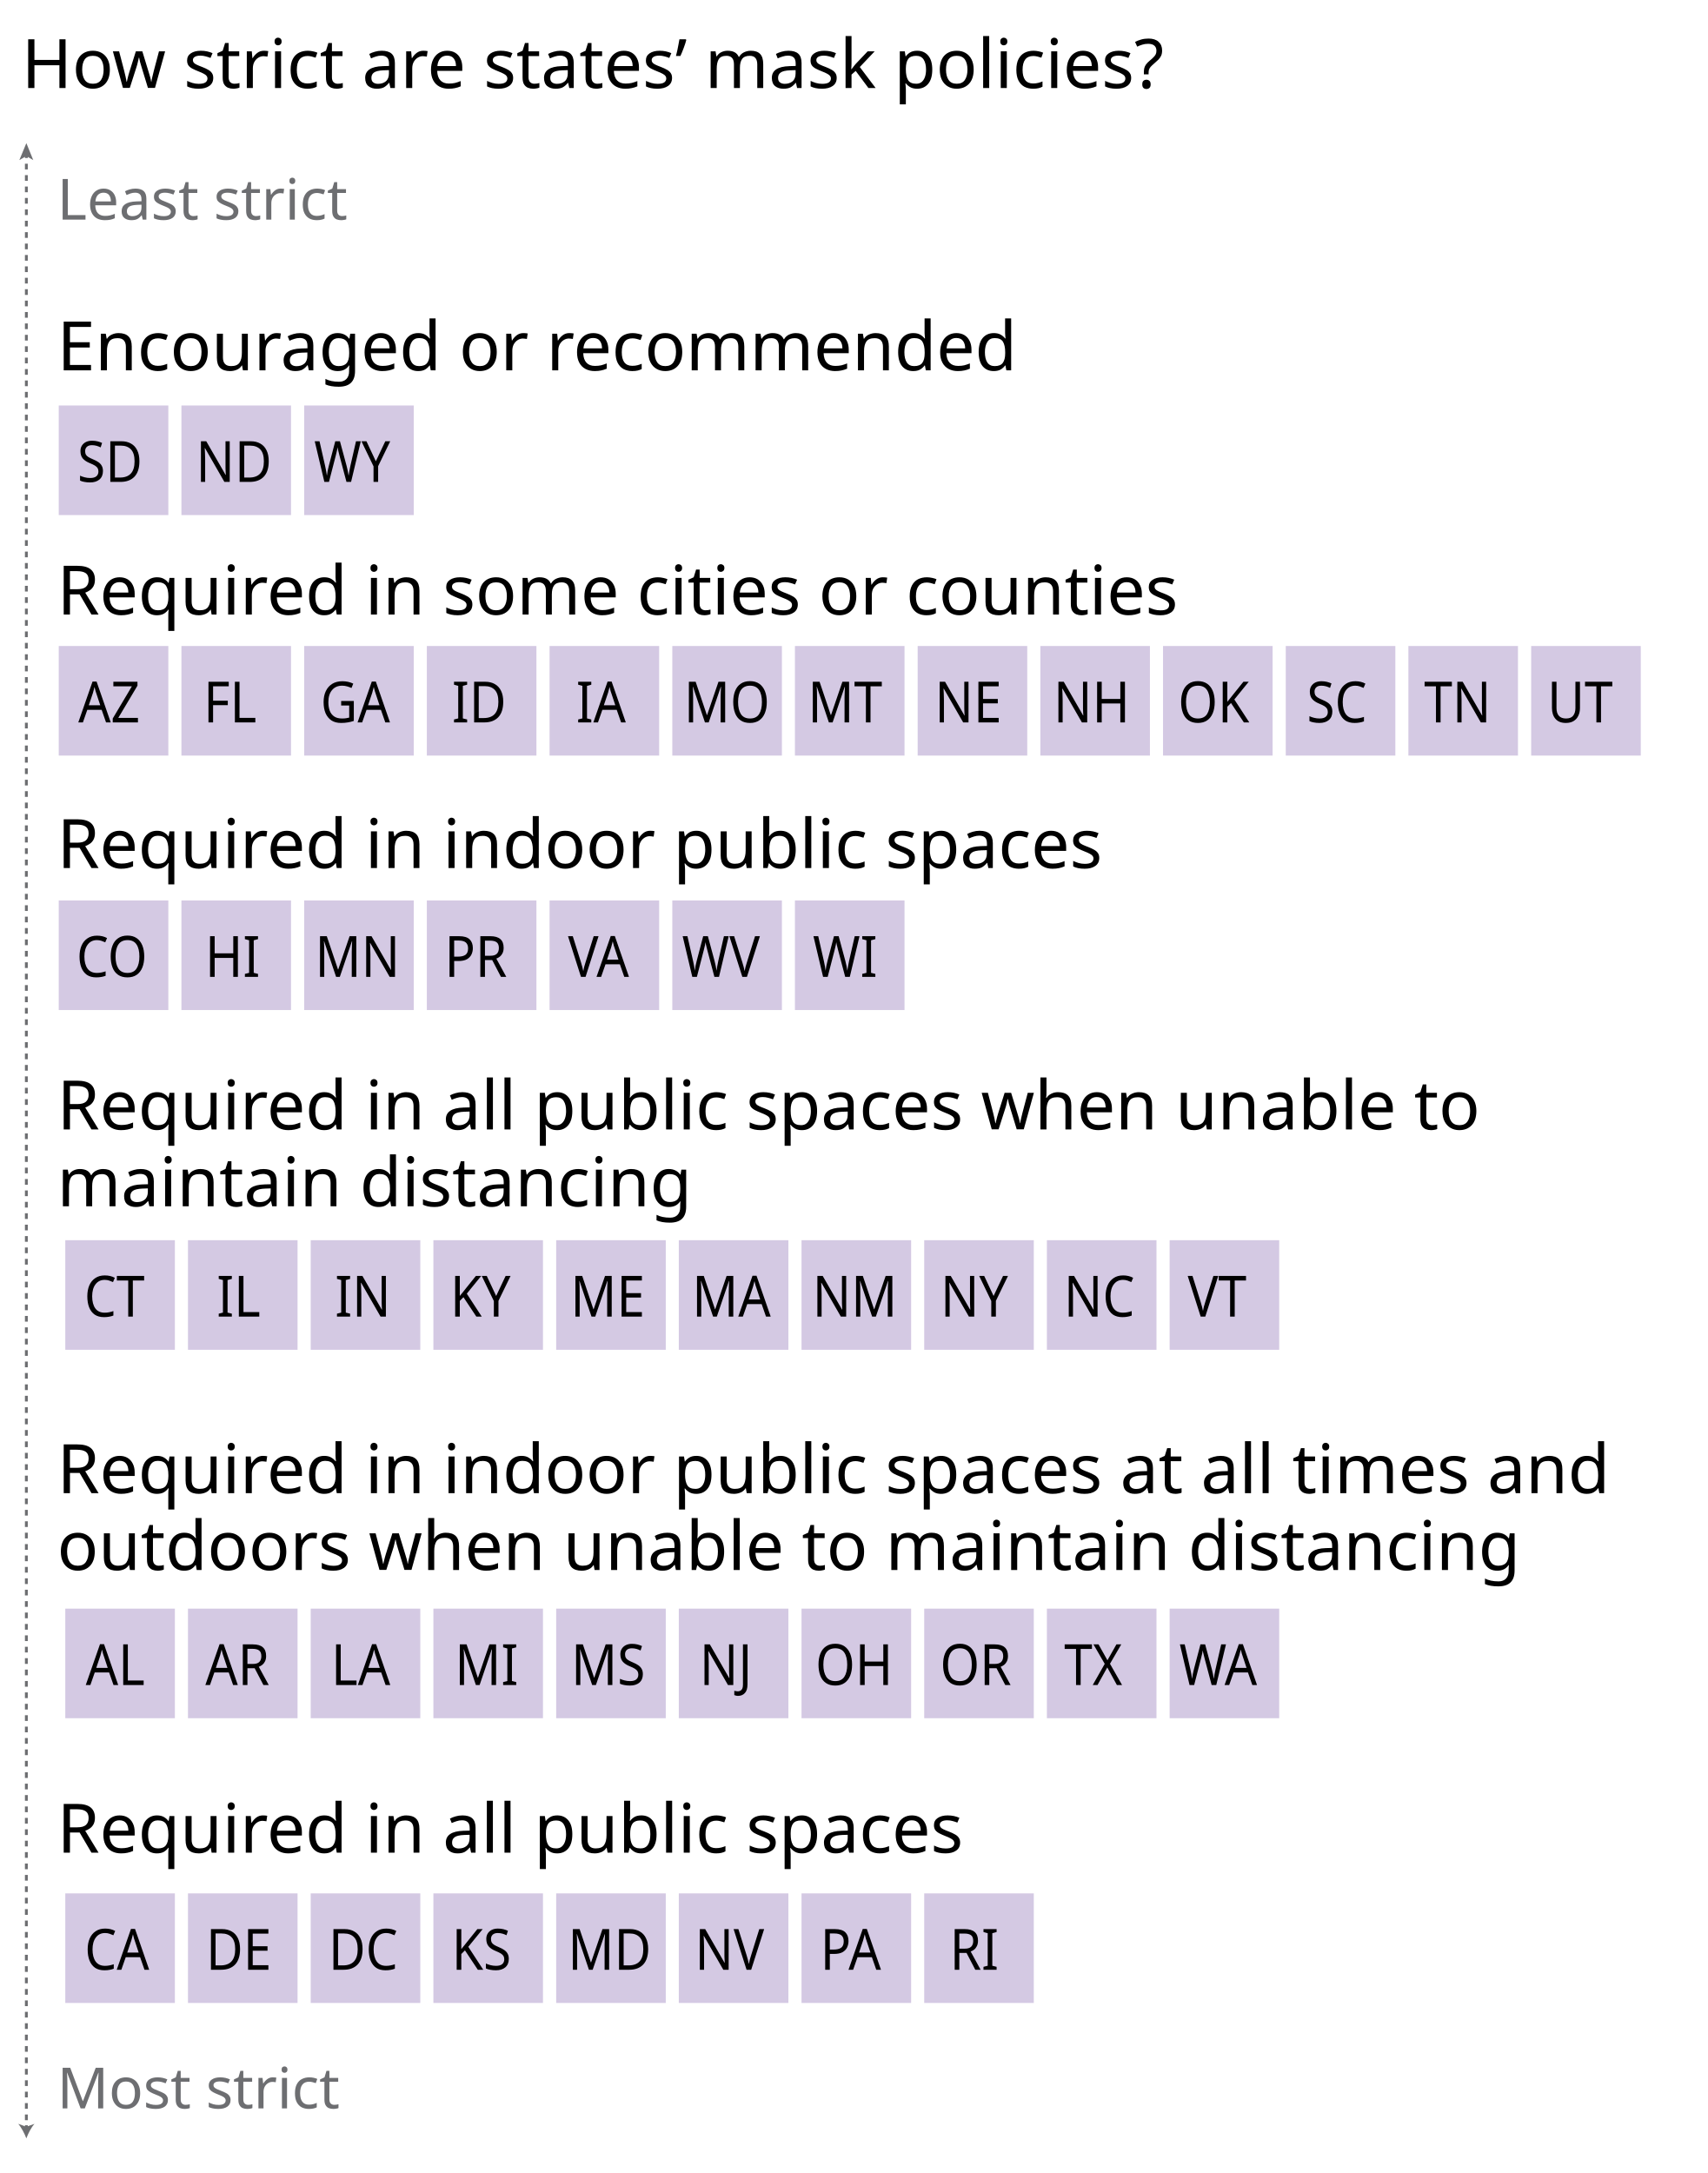
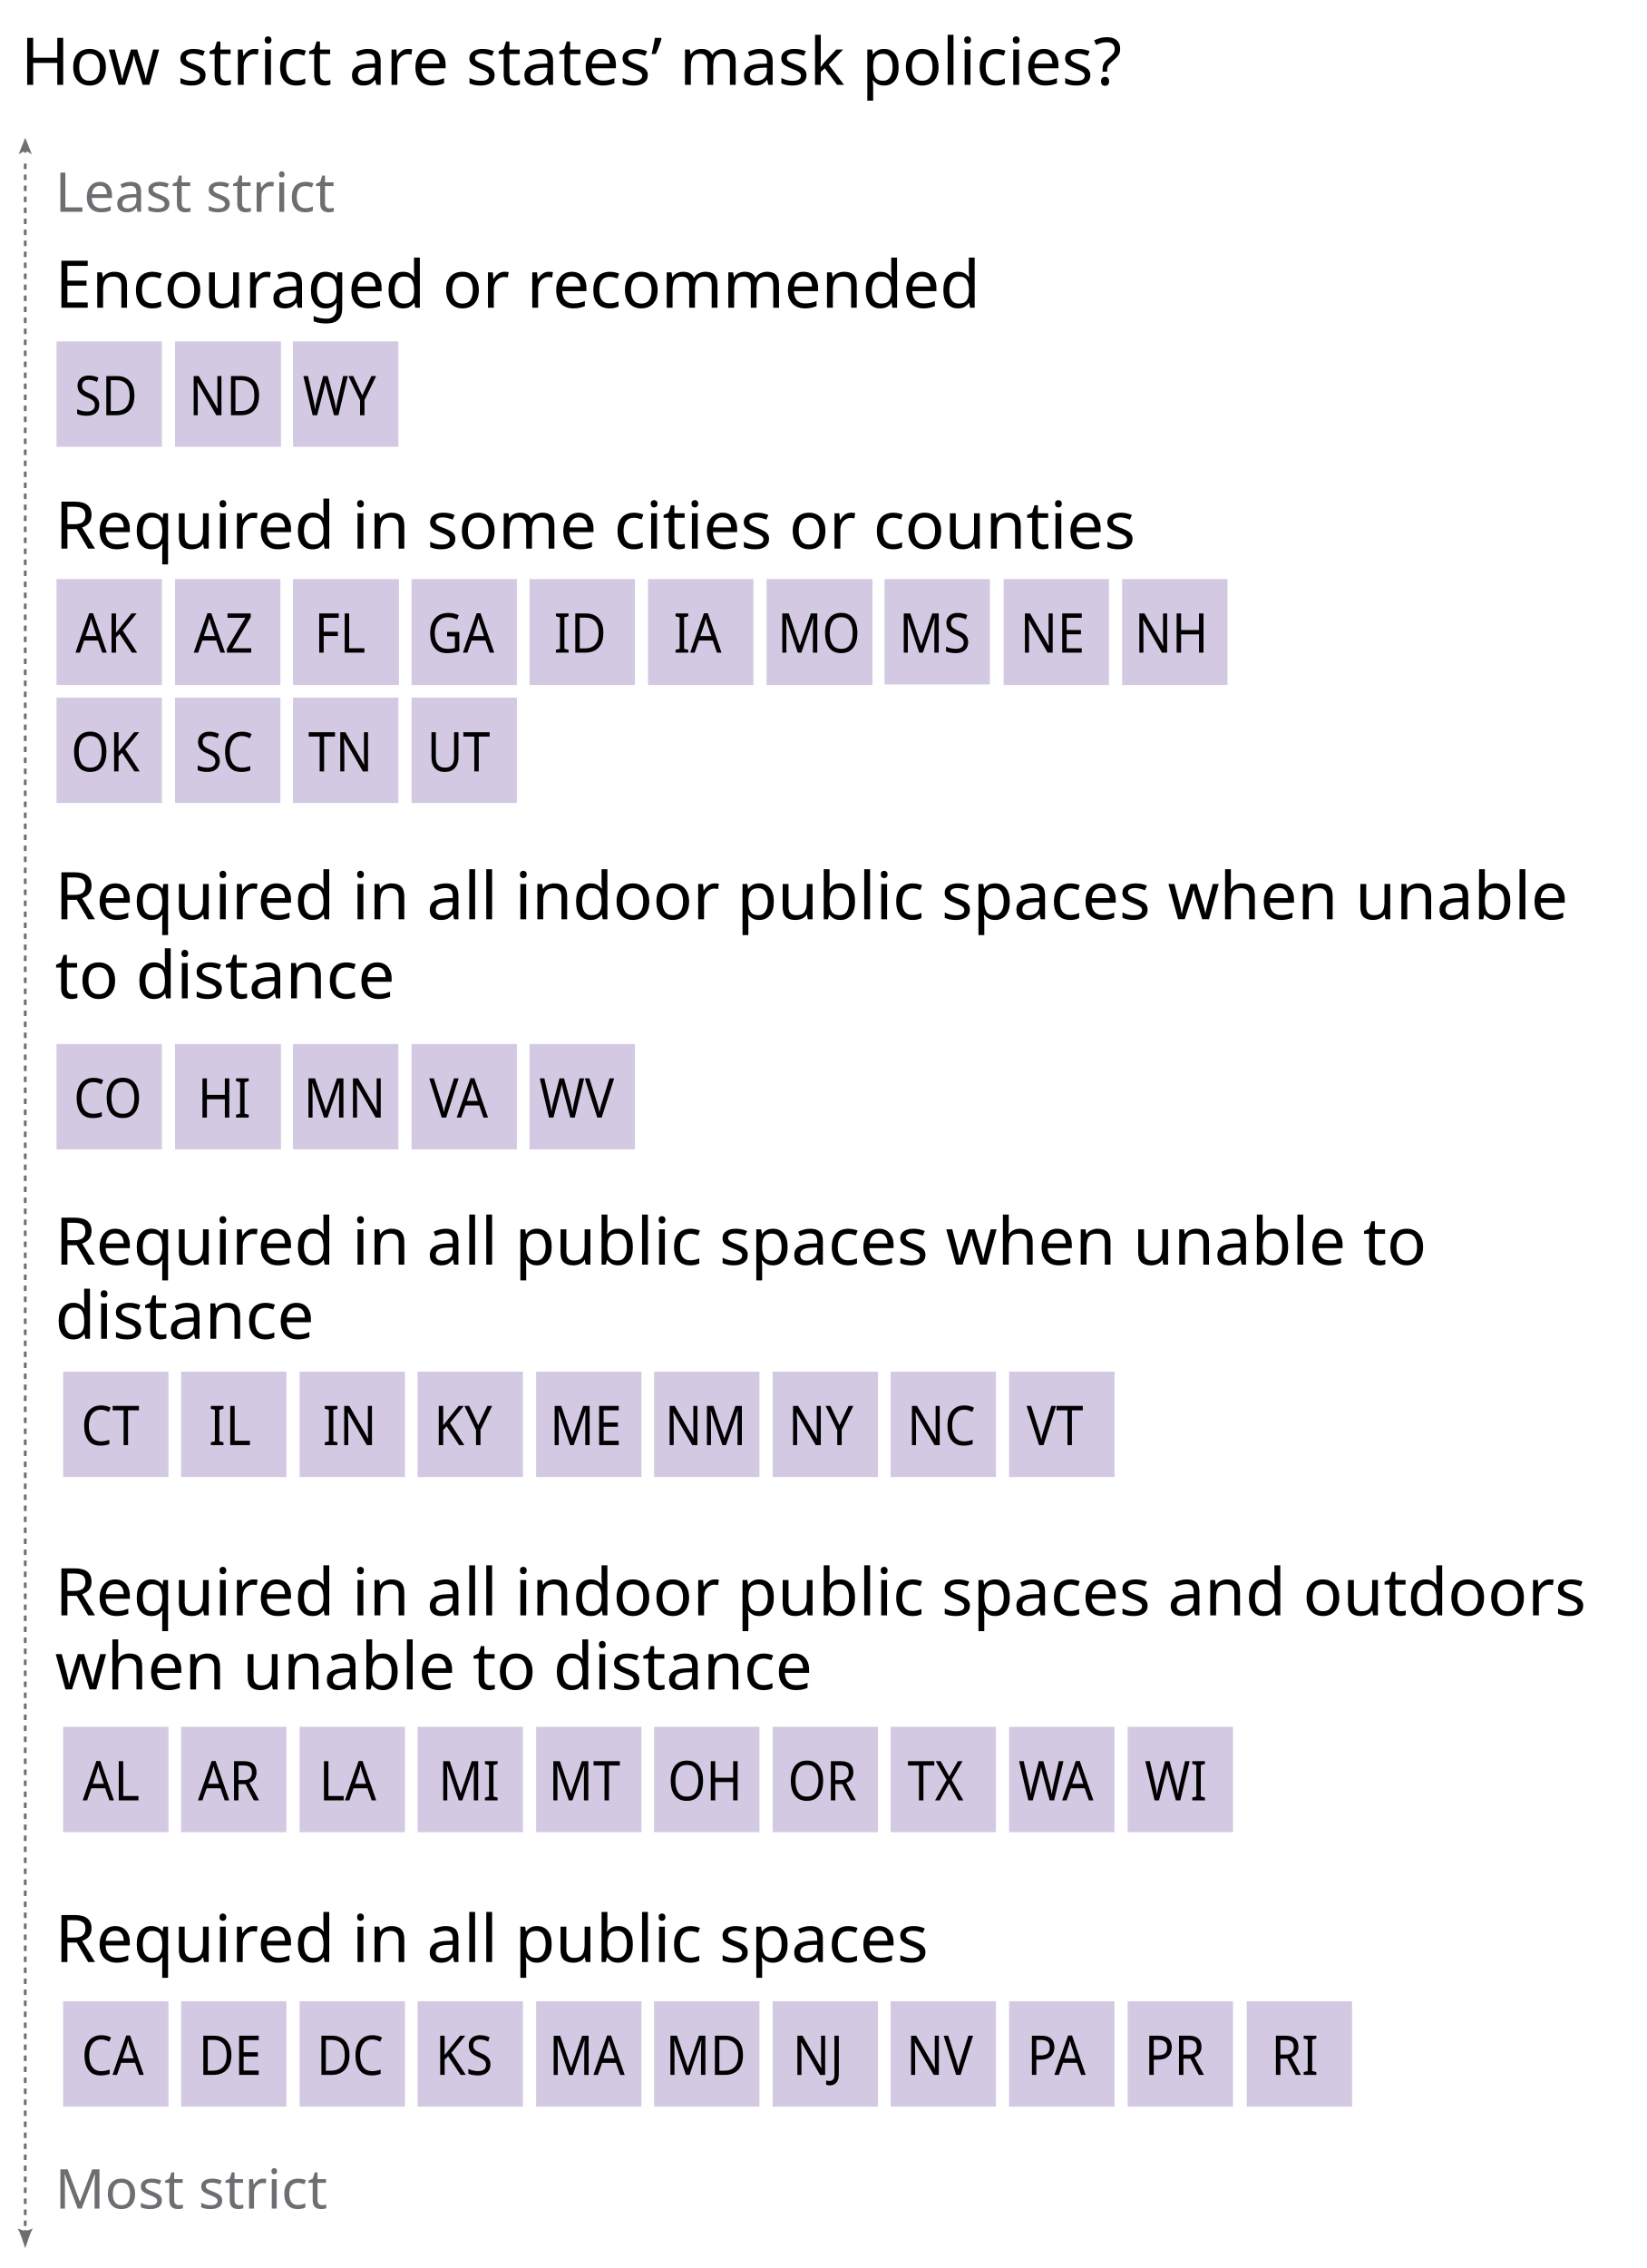
- <svg xmlns="http://www.w3.org/2000/svg" viewBox="0 0 300 381.72">
-   <style>.K{font-size:10px}.L{fill:#d4c9e3}.M{font-family:IBMPlexSerif-Bold}.N{font-size:12px}.O{font-family:IBMPlexSerif}.P{fill:#6d6e71}.Q{font-family:IBMPlexSerif-Light}</style>
-   <text transform="translate(3.796 15.461)" font-family="IBMPlexSerif-SemiBold" class="N">How strict are states’ mask policies?</text>
+ <svg xmlns="http://www.w3.org/2000/svg" viewBox="0 0 300 413.2">
+   <style>.L{font-size:10px}.M{fill:#d4c9e3}.N{font-family:IBMPlexSerif-Bold}.O{font-size:12px}.P{font-family:IBMPlexSerif}.Q{fill:#6d6e71}.R{font-family:IBMPlexSerif-Light}</style>
+   <text transform="translate(3.796 15.461)" font-family="IBMPlexSerif-SemiBold" class="O">How strict are states’ mask policies?</text>
  <g fill="none" stroke="#6d6e71" stroke-width=".5" stroke-miterlimit="10">
-     <path d="M4.63 27.26v.5" />
-     <path d="M4.63 28.76v344.07" stroke-dasharray="1.002,1.002" />
-     <path d="M4.63 373.33v.5" />
+     <path d="M4.6 27.3v.5" />
+     <path d="M4.6,29.8v377.1" stroke-dasharray="1.002,1.002" />
+     <path d="M4.6 406.3v.5" />
  </g>
-   <g class="P">
-     <path d="M4.63 25.14L3.4 28.12l1.22-.7 1.22.7zm0 350.5c-.32-.85-.86-1.9-1.43-2.56l1.43.52 1.43-.52c-.58.65-1.12 1.7-1.43 2.56z" />
-     <text transform="translate(10.036 38.584)" class="K Q">Least strict</text>
-     <text transform="translate(10.036 370.371)" class="K Q">Most strict</text>
-   </g>
-   <text transform="translate(10.035 65.06)" class="N O">Encouraged or recommended</text>
-   <text transform="translate(10.036 107.954)" class="N O">Required in some cities or counties</text>
-   <text transform="translate(10.035 152.483)" class="N O">Required in indoor public spaces</text>
-   <text>
-     <tspan x="10.036" y="198.402" class="N O">Required in all public spaces when unable to </tspan>
-     <tspan y="211.902" x="10.036" class="N O">maintain distancing</tspan>
-     <tspan x="10.035" y="262.293" class="N O">Required in indoor public spaces at all times and</tspan>
-     <tspan y="275.793" x="10.035" class="N O">outdoors when unable to maintain distancing</tspan>
+   <path d="M4.6 25.1l-1.2 3 1.2-.7 1.2.7-1.2-3zm0 384.5c-.3-.9-.9-2.9-1.4-3.6l1.4.5L6 406c-.5.7-1.1 2.8-1.4 3.6z" class="Q" />
+   <text transform="translate(10.036 38.584)" class="L Q R">Least strict</text>
+   <text transform="translate(10.036 402.374)" class="L Q R">Most strict</text>
+   <text transform="translate(10.035 56.059)" class="O P">Encouraged or recommended</text>
+   <text transform="translate(10.036 99.953)" class="O P">Required in some cities or counties</text>
+   <text enable-background="new">
+     <tspan x="10.035" y="167.484" class="O P">Required in all indoor public spaces when unable</tspan>
+     <tspan y="181.884" x="10.035" class="O P">to distance</tspan>
  </text>
-   <text transform="translate(10.035 325.45)" class="N O">Required in all public spaces</text>
-   <path d="M10.32 71.23h19.25v19.25H10.32z" class="L" />
-   <text transform="matrix(.894 0 0 1 13.6013 84.6543)" class="K M">SD</text>
-   <path d="M31.87 71.23h19.25v19.25H31.87z" class="L" />
-   <text transform="matrix(.894 0 0 1 34.4313 84.6543)" class="K M">ND</text>
-   <path d="M53.43 71.23h19.25v19.25H53.43z" class="L" />
-   <text transform="matrix(.894 0 0 1 55.1763 84.6543)" class="K M">WY</text>
-   <path d="M10.32 113.48h19.25v19.25H10.32z" class="L" />
-   <text transform="matrix(.894 0 0 1 13.7537 126.9028)" class="K M">AZ</text>
-   <path d="M31.87 113.48h19.25v19.25H31.87z" class="L" />
-   <text transform="matrix(.894 0 0 1 35.7546 126.9028)" class="K M">FL</text>
-   <path d="M53.43 113.48h19.25v19.25H53.43z" class="L" />
-   <text transform="matrix(.894 0 0 1 56.2984 126.9028)" class="K M">GA</text>
-   <path d="M74.98 113.48h19.25v19.25H74.98z" class="L" />
-   <text transform="matrix(.894 0 0 1 79.3901 126.9028)" class="K M">ID</text>
-   <path d="M96.54 113.48h19.25v19.25H96.54z" class="L" />
-   <text transform="matrix(.894 0 0 1 101.1991 126.9028)" class="K M">IA</text>
-   <path d="M118.1 113.48h19.25v19.25H118.1z" class="L" />
-   <text transform="matrix(.894 0 0 1 120.1472 126.9028)" class="K M">MO</text>
-   <path d="M139.64 113.48h19.25v19.25h-19.25z" class="L" />
-   <text transform="matrix(.894 0 0 1 141.9155 126.9028)" class="K M">MT</text>
-   <path d="M161.2 113.48h19.25v19.25H161.2z" class="L" />
-   <text transform="matrix(.894 0 0 1 164.2074 126.9028)" class="K M">NE</text>
-   <path d="M182.75 113.48H202v19.25h-19.25z" class="L" />
-   <text transform="matrix(.894 0 0 1 185.0594 126.9028)" class="K M">NH</text>
-   <path d="M204.3 113.48h19.25v19.25H204.3z" class="L" />
-   <text transform="matrix(.894 0 0 1 206.9402 126.9028)" class="K M">OK</text>
-   <path d="M225.86 113.48h19.25v19.25h-19.25z" class="L" />
-   <text transform="matrix(.894 0 0 1 229.5582 126.9028)" class="K M">SC</text>
-   <path d="M247.4 113.48h19.25v19.25H247.4z" class="L" />
-   <text transform="matrix(.894 0 0 1 250.1647 126.9028)" class="K M">TN</text>
-   <path d="M268.97 113.48h19.25v19.25h-19.25z" class="L" />
-   <text transform="matrix(.894 0 0 1 271.8126 126.9028)" class="K M">UT</text>
-   <path d="M10.32 158.18h19.25v19.25H10.32z" class="L" />
-   <text transform="matrix(.894 0 0 1 13.427 171.5969)" class="K M">CO</text>
-   <path d="M31.87 158.18h19.25v19.25H31.87z" class="L" />
-   <text transform="matrix(.894 0 0 1 36.0319 171.5969)" class="K M">HI</text>
-   <path d="M53.43 158.18h19.25v19.25H53.43z" class="L" />
-   <text transform="matrix(.894 0 0 1 55.3507 171.5969)" class="K M">MN</text>
-   <path d="M74.98 158.18h19.25v19.25H74.98z" class="L" />
-   <text transform="matrix(.894 0 0 1 78.103 171.5969)" class="K M">PR</text>
-   <path d="M96.54 158.18h19.25v19.25H96.54z" class="L" />
-   <text transform="matrix(.894 0 0 1 99.7777 171.5969)" class="K M">VA</text>
-   <path d="M118.1 158.18h19.25v19.25H118.1z" class="L" />
-   <text transform="matrix(.894 0 0 1 119.8074 171.5969)" class="K M">WV</text>
-   <path d="M139.64 158.18h19.25v19.25h-19.25z" class="L" />
-   <text transform="matrix(.894 0 0 1 142.7829 171.5969)" class="K M">WI</text>
-   <path d="M11.47 217.86h19.25v19.25H11.47z" class="L" />
-   <text transform="matrix(.894 0 0 1 14.7932 231.2809)" class="K M">CT</text>
-   <path d="M33.02 217.86h19.25v19.25H33.02z" class="L" />
-   <text transform="matrix(.894 0 0 1 38.0592 231.2809)" class="K M">IL</text>
-   <path d="M54.58 217.86h19.25v19.25H54.58z" class="L" />
-   <text transform="matrix(.894 0 0 1 58.8311 231.2809)" class="K M">IN</text>
-   <path d="M76.13 217.86h19.25v19.25H76.13z" class="L" />
-   <text transform="matrix(.894 0 0 1 79.0932 231.2809)" class="K M">KY</text>
-   <path d="M97.7 217.86h19.25v19.25H97.7z" class="L" />
-   <text transform="matrix(.894 0 0 1 100.2181 231.2809)" class="K M">ME</text>
-   <path d="M119.24 217.86h19.25v19.25h-19.25z" class="L" />
-   <text transform="matrix(.894 0 0 1 121.5755 231.2809)" class="K M">MA</text>
-   <path d="M140.8 217.86h19.25v19.25H140.8z" class="L" />
-   <text transform="matrix(.894 0 0 1 142.7184 231.2809)" class="K M">NM</text>
-   <path d="M162.35 217.86h19.25v19.25h-19.25z" class="L" />
-   <text transform="matrix(.894 0 0 1 165.2115 231.2809)" class="K M">NY</text>
-   <path d="M183.9 217.86h19.25v19.25H183.9z" class="L" />
-   <text transform="matrix(.894 0 0 1 186.8774 231.2809)" class="K M">NC</text>
-   <path d="M205.46 217.86h19.25v19.25h-19.25z" class="L" />
-   <text transform="matrix(.894 0 0 1 208.6371 231.2809)" class="K M">VT</text>
-   <path d="M11.47 282.58h19.25v19.25H11.47z" class="L" />
-   <text transform="matrix(.894 0 0 1 15.0657 296.0001)" class="K M">AL</text>
-   <path d="M33.02 282.58h19.25v19.25H33.02z" class="L" />
-   <text transform="matrix(.894 0 0 1 36.0744 296.0001)" class="K M">AR</text>
-   <path d="M54.58 282.58h19.25v19.25H54.58z" class="L" />
-   <text transform="matrix(.894 0 0 1 58.1739 296.0001)" class="K M">LA</text>
-   <path d="M76.13 282.58h19.25v19.25H76.13z" class="L" />
-   <text transform="matrix(.894 0 0 1 79.9067 296.0001)" class="K M">MI</text>
-   <path d="M97.7 282.58h19.25v19.25H97.7z" class="L" />
-   <text transform="matrix(.894 0 0 1 100.3344 296.0001)" class="K M">MS</text>
-   <path d="M119.24 282.58h19.25v19.25h-19.25z" class="L" />
-   <text transform="matrix(.894 0 0 1 122.8899 296.0001)" class="K M">NJ</text>
-   <path d="M140.8 282.58h19.25v19.25H140.8z" class="L" />
-   <text transform="matrix(.894 0 0 1 143.237 296.0001)" class="K M">OH</text>
-   <path d="M162.35 282.58h19.25v19.25h-19.25z" class="L" />
-   <text transform="matrix(.894 0 0 1 165.1221 296.0001)" class="K M">OR</text>
-   <path d="M183.9 282.58h19.25v19.25H183.9z" class="L" />
-   <text transform="matrix(.894 0 0 1 186.9399 296.0001)" class="K M">TX</text>
-   <path d="M205.46 282.58h19.25v19.25h-19.25z" class="L" />
-   <text transform="matrix(.894 0 0 1 207.1571 296.0001)" class="K M">WA</text>
-   <path d="M11.47 332.6h19.25v19.25H11.47z" class="L" />
-   <text transform="matrix(.894 0 0 1 14.8557 346.0175)" class="K M">CA</text>
-   <path d="M33.02 332.6h19.25v19.25H33.02z" class="L" />
-   <text transform="matrix(.894 0 0 1 36.1906 346.0175)" class="K M">DE</text>
-   <path d="M54.58 332.6h19.25v19.25H54.58z" class="L" />
-   <text transform="matrix(.894 0 0 1 57.7091 346.0175)" class="K M">DC</text>
-   <path d="M76.13 332.6h19.25v19.25H76.13z" class="L" />
-   <text transform="matrix(.894 0 0 1 79.3569 346.0175)" class="K M">KS</text>
-   <path d="M97.7 332.6h19.25v19.25H97.7z" class="L" />
-   <text transform="matrix(.894 0 0 1 99.767 346.0175)" class="K M">MD</text>
-   <path d="M119.24 332.6h19.25v19.25h-19.25z" class="L" />
-   <text transform="matrix(.894 0 0 1 122.0721 346.0175)" class="K M">NV</text>
-   <path d="M140.8 332.6h19.25v19.25H140.8z" class="L" />
-   <text transform="matrix(.894 0 0 1 144.091 346.0175)" class="K M">PA</text>
-   <path d="M162.35 332.6h19.25v19.25h-19.25z" class="L" />
-   <text transform="matrix(.894 0 0 1 166.8384 346.0175)" class="K M">RI</text>
+   <text transform="translate(10.036 230.405)" class="O P">Required in all public spaces when unable to </text>
+   <text transform="translate(10.036 243.905)" class="O P">distance</text>
+   <text transform="translate(10.035 294.296)" class="O P">Required in all indoor public spaces and outdoors</text>
+   <text transform="translate(10.035 307.796)" class="O P">when unable to distance</text>
+   <text transform="translate(10.035 357.453)" class="O P">Required in all public spaces</text>
+   <path d="M10.3,62.2h19.2v19.2H10.3V62.2z" class="M" />
+   <text transform="matrix(.894 0 0 1 13.6016 75.6534)" class="L N">SD</text>
+   <path d="M31.9,62.2h19.3v19.2H31.9V62.2z" class="M" />
+   <text transform="matrix(.894 0 0 1 34.4316 75.6534)" class="L N">ND</text>
+   <path d="M53.4,62.2h19.2v19.2H53.4V62.2z" class="M" />
+   <text transform="matrix(.894 0 0 1 55.1763 75.6534)" class="L N">WY</text>
+   <path d="M31.9,105.5h19.2v19.3H31.9V105.5z" class="M" />
+   <text transform="matrix(.894 0 0 1 35.3039 118.902)" class="L N">AZ</text>
+   <path d="M53.4,105.5h19.3v19.3H53.4V105.5z" class="M" />
+   <text transform="matrix(.894 0 0 1 57.3099 118.902)" class="L N">FL</text>
+   <path d="M75,105.5h19.2v19.3H75V105.5z" class="M" />
+   <text transform="matrix(.894 0 0 1 77.8533 118.902)" class="L N">GA</text>
+   <path d="M96.5,105.5h19.2v19.3H96.5V105.5z" class="M" />
+   <text transform="matrix(.894 0 0 1 100.9451 118.902)" class="L N">ID</text>
+   <path d="M118.1,105.5h19.2v19.3h-19.2V105.5z" class="M" />
+   <text transform="matrix(.894 0 0 1 122.7542 118.902)" class="L N">IA</text>
+   <path d="M139.7 105.5H159v19.3h-19.3v-19.3z" class="M" />
+   <text transform="matrix(.894 0 0 1 141.7025 118.902)" class="L N">MO</text>
+   <path d="M97.7,314.6h19.2v19.2H97.7V314.6z" class="M" />
+   <text transform="matrix(.894 0 0 1 99.9755 328.0059)" class="L N">MT</text>
+   <path d="M182.9,105.5h19.2v19.3h-19.2V105.5z" class="M" />
+   <text transform="matrix(.894 0 0 1 185.917 118.902)" class="L N">NE</text>
+   <path d="M204.5,105.5h19.2v19.3h-19.2V105.5z" class="M" />
+   <text transform="matrix(.894 0 0 1 206.769 118.902)" class="L N">NH</text>
+   <path d="M10.3,127.1h19.2v19.2H10.3V127.1z" class="M" />
+   <text transform="matrix(.894 0 0 1 12.9504 140.5452)" class="L N">OK</text>
+   <path d="M31.9,127.1h19.2v19.2H31.9V127.1z" class="M" />
+   <text transform="matrix(.894 0 0 1 35.5681 140.5452)" class="L N">SC</text>
+   <path d="M53.4,127.1h19.2v19.2H53.4V127.1z" class="M" />
+   <text transform="matrix(.894 0 0 1 56.175 140.5452)" class="L N">TN</text>
+   <path d="M75,127.1h19.2v19.2H75V127.1z" class="M" />
+   <text transform="matrix(.894 0 0 1 77.8225 140.5452)" class="L N">UT</text>
+   <path d="M10.3,190.2h19.2v19.2H10.3V190.2z" class="M" />
+   <text transform="matrix(.894 0 0 1 13.4272 203.6)" class="L N">CO</text>
+   <path d="M31.9,190.2h19.3v19.2H31.9V190.2z" class="M" />
+   <text transform="matrix(.894 0 0 1 36.0322 203.6)" class="L N">HI</text>
+   <path d="M53.4,190.2h19.2v19.2H53.4V190.2z" class="M" />
+   <text transform="matrix(.894 0 0 1 55.3506 203.6)" class="L N">MN</text>
+   <path d="M205.5,364.6h19.2v19.2h-19.2V364.6z" class="M" />
+   <text transform="matrix(.894 0 0 1 208.583 378.0198)" class="L N">PR</text>
+   <path d="M75,190.2h19.2v19.2H75V190.2z" class="M" />
+   <text transform="matrix(.894 0 0 1 78.2228 203.6)" class="L N">VA</text>
+   <path d="M96.5,190.2h19.2v19.2H96.5V190.2z" class="M" />
+   <text transform="matrix(.894 0 0 1 98.2526 203.6)" class="L N">WV</text>
+   <path d="M205.5,314.6h19.2v19.2h-19.2V314.6z" class="M" />
+   <text transform="matrix(.894 0 0 1 208.6032 327.9998)" class="L N">WI</text>
+   <path d="M11.5,249.9h19.2v19.2H11.5V249.9z" class="M" />
+   <text transform="matrix(.894 0 0 1 14.7935 263.2841)" class="L N">CT</text>
+   <path d="M33,249.9h19.2v19.2H33V249.9z" class="M" />
+   <text transform="matrix(.894 0 0 1 38.0591 263.2841)" class="L N">IL</text>
+   <path d="M54.6,249.9h19.2v19.2H54.6V249.9z" class="M" />
+   <text transform="matrix(.894 0 0 1 58.8311 263.2841)" class="L N">IN</text>
+   <path d="M76.1,249.9h19.2v19.2H76.1V249.9z" class="M" />
+   <text transform="matrix(.894 0 0 1 79.0933 263.2841)" class="L N">KY</text>
+   <path d="M97.7,249.9h19.2v19.2H97.7V249.9z" class="M" />
+   <text transform="matrix(.894 0 0 1 100.2183 263.2841)" class="L N">ME</text>
+   <path d="M97.7 364.6h19.2v19.2H97.7v-19.2z" class="M" />
+   <text transform="matrix(.894 0 0 1 100.0357 378.024)" class="L N">MA</text>
+   <path d="M119.2,249.9h19.2v19.2h-19.2V249.9z" class="M" />
+   <text transform="matrix(.894 0 0 1 121.1683 263.2841)" class="L N">NM</text>
+   <path d="M140.8 249.9H160v19.2h-19.2v-19.2z" class="M" />
+   <text transform="matrix(.894 0 0 1 143.6614 263.2841)" class="L N">NY</text>
+   <path d="M162.3,249.9h19.2v19.2h-19.2V249.9z" class="M" />
+   <text transform="matrix(.894 0 0 1 165.3274 263.2841)" class="L N">NC</text>
+   <path d="M183.9,249.9h19.2v19.2h-19.2V249.9z" class="M" />
+   <text transform="matrix(.894 0 0 1 187.0872 263.2841)" class="L N">VT</text>
+   <path d="M11.5,314.6h19.2v19.2H11.5V314.6z" class="M" />
+   <text transform="matrix(.894 0 0 1 15.0659 328.0033)" class="L N">AL</text>
+   <path d="M33,314.6h19.2v19.2H33V314.6z" class="M" />
+   <text transform="matrix(.894 0 0 1 36.0742 328.0033)" class="L N">AR</text>
+   <path d="M54.6,314.6h19.2v19.2H54.6V314.6z" class="M" />
+   <text transform="matrix(.894 0 0 1 58.1738 328.0033)" class="L N">LA</text>
+   <path d="M76.1,314.6h19.2v19.2H76.1V314.6z" class="M" />
+   <text transform="matrix(.894 0 0 1 79.9067 328.0033)" class="L N">MI</text>
+   <path d="M161.2,105.5h19.2v19.2h-19.2V105.5z" class="M" />
+   <text transform="matrix(.894 0 0 1 163.837 118.8992)" class="L N">MS</text>
+   <path d="M140.8 364.6H160v19.2h-19.2v-19.2z" class="M" />
+   <text transform="matrix(.894 0 0 1 144.4501 378.0233)" class="L N">NJ</text>
+   <path d="M119.2,314.6h19.2v19.2h-19.2V314.6z" class="M" />
+   <text transform="matrix(.894 0 0 1 121.6873 328.0033)" class="L N">OH</text>
+   <path d="M140.8 314.6H160v19.2h-19.2v-19.2z" class="M" />
+   <text transform="matrix(.894 0 0 1 143.5721 328.0033)" class="L N">OR</text>
+   <path d="M162.3,314.6h19.2v19.2h-19.2V314.6z" class="M" />
+   <text transform="matrix(.894 0 0 1 165.3899 328.0033)" class="L N">TX</text>
+   <path d="M183.9,314.6h19.2v19.2h-19.2V314.6z" class="M" />
+   <text transform="matrix(.894 0 0 1 185.6072 328.0033)" class="L N">WA</text>
+   <path d="M11.5,364.6h19.2v19.2H11.5V364.6z" class="M" />
+   <text transform="matrix(.894 0 0 1 14.856 378.0209)" class="L N">CA</text>
+   <path d="M33,364.6h19.2v19.2H33V364.6z" class="M" />
+   <text transform="matrix(.894 0 0 1 36.1904 378.0209)" class="L N">DE</text>
+   <path d="M54.6,364.6h19.2v19.2H54.6V364.6z" class="M" />
+   <text transform="matrix(.894 0 0 1 57.709 378.0209)" class="L N">DC</text>
+   <path d="M76.1,364.6h19.2v19.2H76.1V364.6z" class="M" />
+   <text transform="matrix(.894 0 0 1 79.3569 378.0209)" class="L N">KS</text>
+   <path d="M119.2,364.6h19.2v19.2h-19.2V364.6z" class="M" />
+   <text transform="matrix(.894 0 0 1 121.3121 378.0209)" class="L N">MD</text>
+   <path d="M162.3 364.6h19.2v19.2h-19.2v-19.2z" class="M" />
+   <text transform="matrix(.894 0 0 1 165.1722 378.0209)" class="L N">NV</text>
+   <path d="M183.9,364.6h19.2v19.2h-19.2V364.6z" class="M" />
+   <text transform="matrix(.894 0 0 1 187.1908 378.0209)" class="L N">PA</text>
+   <path d="M227.2,364.6h19.2v19.2h-19.2V364.6z" class="M" />
+   <text transform="matrix(.894 0 0 1 231.6578 378.0209)" class="L N">RI</text>
+   <path d="M10.3,105.5h19.2v19.3H10.3V105.5z" class="M" />
+   <text transform="matrix(.894 0 0 1 13.7539 118.902)" class="L N">AK</text>
</svg>
